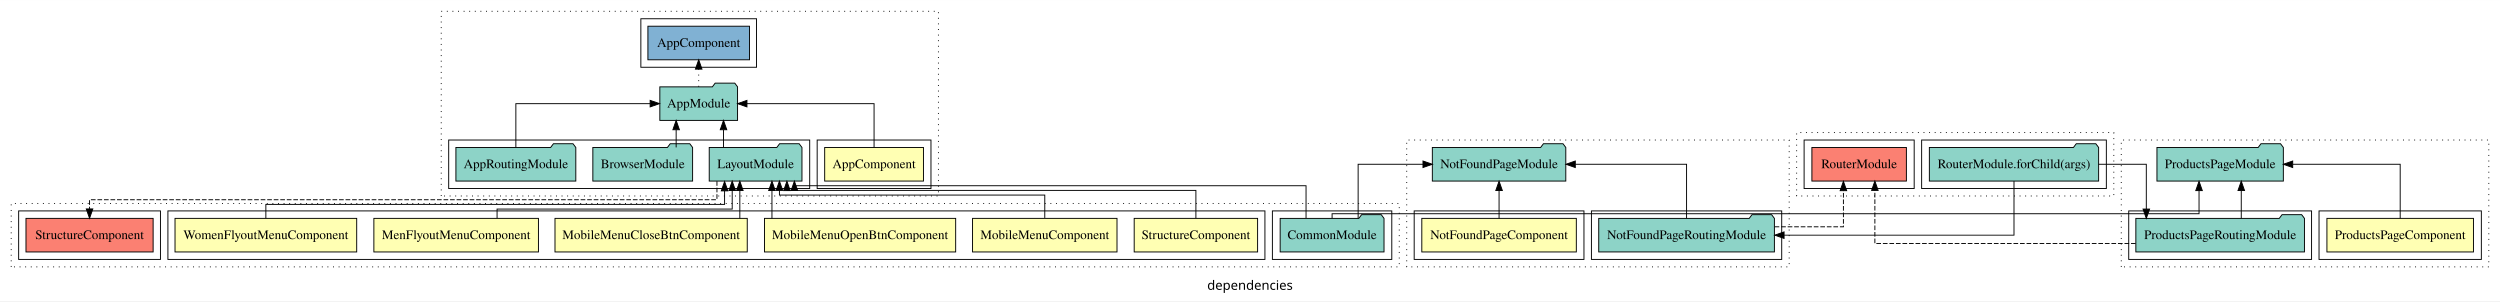
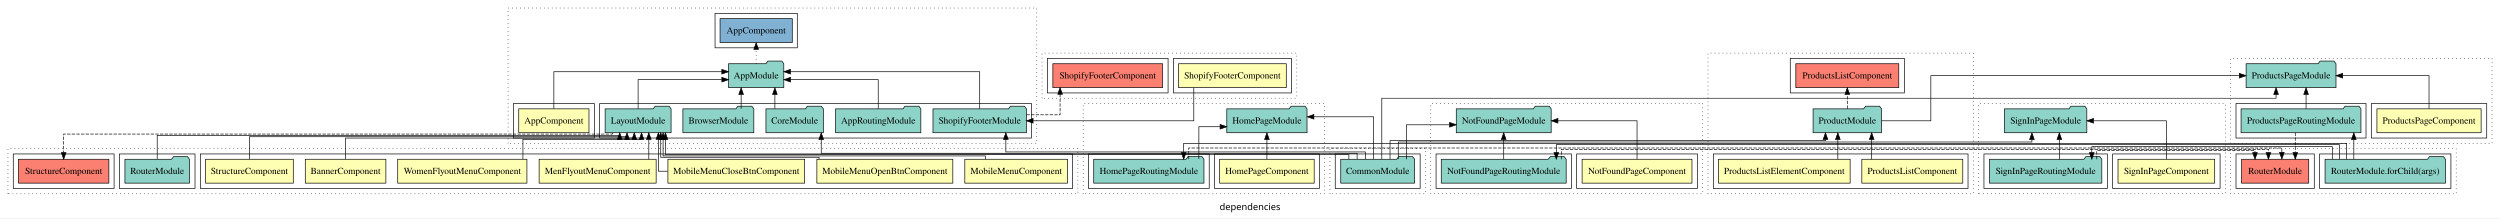
- <svg xmlns="http://www.w3.org/2000/svg" width="2680pt" height="323pt" viewBox="0.00 0.00 2680.00 322.80">
-   <g id="graph0" class="graph" transform="scale(1 1) rotate(0) translate(4 318.8)">
-     <polygon fill="white" stroke="transparent" points="-4,4 -4,-318.8 2676,-318.8 2676,4 -4,4" />
-     <text text-anchor="middle" x="1336" y="-8.2" font-family="sans-serif" font-size="14.00">dependencies</text>
+ <svg xmlns="http://www.w3.org/2000/svg" width="3769pt" height="329pt" viewBox="0.00 0.00 3769.00 328.80">
+   <g id="graph0" class="graph" transform="scale(1 1) rotate(0) translate(4 324.8)">
+     <polygon fill="white" stroke="transparent" points="-4,4 -4,-324.8 3765,-324.8 3765,4 -4,4" />
+     <text text-anchor="middle" x="1880.5" y="-8.2" font-family="sans-serif" font-size="14.00">dependencies</text>
    <g id="clust1" class="cluster">
-       <polygon fill="none" stroke="black" stroke-dasharray="1,5" points="469,-108.8 469,-306.8 1002,-306.8 1002,-108.8 469,-108.8" />
+       <polygon fill="none" stroke="black" stroke-dasharray="1,5" points="762,-108.8 762,-312.8 1559,-312.8 1559,-108.8 762,-108.8" />
    </g>
    <g id="clust2" class="cluster">
-       <polygon fill="none" stroke="black" points="872,-116.8 872,-168.8 994,-168.8 994,-116.8 872,-116.8" />
+       <polygon fill="none" stroke="black" points="770,-116.8 770,-168.8 892,-168.8 892,-116.8 770,-116.8" />
    </g>
    <g id="clust4" class="cluster">
-       <polygon fill="none" stroke="black" points="477,-116.8 477,-168.8 864,-168.8 864,-116.8 477,-116.8" />
+       <polygon fill="none" stroke="black" points="900,-116.8 900,-168.8 1551,-168.8 1551,-116.8 900,-116.8" />
    </g>
    <g id="clust6" class="cluster">
-       <polygon fill="none" stroke="black" points="683,-246.8 683,-298.8 807,-298.8 807,-246.8 683,-246.8" />
+       <polygon fill="none" stroke="black" points="1074,-252.8 1074,-304.8 1198,-304.8 1198,-252.8 1074,-252.8" />
    </g>
    <g id="clust8" class="cluster">
-       <polygon fill="none" stroke="black" stroke-dasharray="1,5" points="8,-32.8 8,-100.8 1496,-100.8 1496,-32.8 8,-32.8" />
-     </g>
-     <g id="clust9" class="cluster">
-       <polygon fill="none" stroke="black" points="176,-40.8 176,-92.8 1352,-92.8 1352,-40.8 176,-40.8" />
-     </g>
-     <g id="clust16" class="cluster">
-       <polygon fill="none" stroke="black" points="1360,-40.8 1360,-92.8 1488,-92.8 1488,-40.8 1360,-40.8" />
+       <polygon fill="none" stroke="black" stroke-dasharray="1,5" points="2001,-32.8 2001,-100.8 2145,-100.8 2145,-32.8 2001,-32.8" />
+     </g>
+     <g id="clust10" class="cluster">
+       <polygon fill="none" stroke="black" points="2009,-40.8 2009,-92.8 2137,-92.8 2137,-40.8 2009,-40.8" />
+     </g>
+     <g id="clust14" class="cluster">
+       <polygon fill="none" stroke="black" stroke-dasharray="1,5" points="1629,-32.8 1629,-168.8 1993,-168.8 1993,-32.8 1629,-32.8" />
+     </g>
+     <g id="clust15" class="cluster">
+       <polygon fill="none" stroke="black" points="1827,-40.8 1827,-92.8 1985,-92.8 1985,-40.8 1827,-40.8" />
    </g>
    <g id="clust17" class="cluster">
+       <polygon fill="none" stroke="black" points="1637,-40.8 1637,-92.8 1819,-92.8 1819,-40.8 1637,-40.8" />
+     </g>
+     <g id="clust21" class="cluster">
+       <polygon fill="none" stroke="black" stroke-dasharray="1,5" points="3359,-32.8 3359,-100.8 3699,-100.8 3699,-32.8 3359,-32.8" />
+     </g>
+     <g id="clust23" class="cluster">
+       <polygon fill="none" stroke="black" points="3493,-40.8 3493,-92.8 3691,-92.8 3691,-40.8 3493,-40.8" />
+     </g>
+     <g id="clust24" class="cluster">
+       <polygon fill="none" stroke="black" points="3367,-40.8 3367,-92.8 3485,-92.8 3485,-40.8 3367,-40.8" />
+     </g>
+     <g id="clust27" class="cluster">
+       <polygon fill="none" stroke="black" stroke-dasharray="1,5" points="8,-32.8 8,-100.8 1621,-100.8 1621,-32.8 8,-32.8" />
+     </g>
+     <g id="clust28" class="cluster">
+       <polygon fill="none" stroke="black" points="298,-40.8 298,-92.8 1613,-92.8 1613,-40.8 298,-40.8" />
+     </g>
+     <g id="clust36" class="cluster">
+       <polygon fill="none" stroke="black" points="176,-40.8 176,-92.8 290,-92.8 290,-40.8 176,-40.8" />
+     </g>
+     <g id="clust37" class="cluster">
      <polygon fill="none" stroke="black" points="16,-40.8 16,-92.8 168,-92.8 168,-40.8 16,-40.8" />
    </g>
-     <g id="clust20" class="cluster">
-       <polygon fill="none" stroke="black" stroke-dasharray="1,5" points="1504,-32.8 1504,-168.8 1914,-168.8 1914,-32.8 1504,-32.8" />
-     </g>
-     <g id="clust21" class="cluster">
-       <polygon fill="none" stroke="black" points="1512,-40.8 1512,-92.8 1694,-92.8 1694,-40.8 1512,-40.8" />
-     </g>
-     <g id="clust23" class="cluster">
-       <polygon fill="none" stroke="black" points="1702,-40.8 1702,-92.8 1906,-92.8 1906,-40.8 1702,-40.8" />
-     </g>
-     <g id="clust27" class="cluster">
-       <polygon fill="none" stroke="black" stroke-dasharray="1,5" points="1922,-108.8 1922,-176.8 2262,-176.8 2262,-108.8 1922,-108.8" />
-     </g>
-     <g id="clust29" class="cluster">
-       <polygon fill="none" stroke="black" points="2056,-116.8 2056,-168.8 2254,-168.8 2254,-116.8 2056,-116.8" />
-     </g>
-     <g id="clust30" class="cluster">
-       <polygon fill="none" stroke="black" points="1930,-116.8 1930,-168.8 2048,-168.8 2048,-116.8 1930,-116.8" />
-     </g>
-     <g id="clust33" class="cluster">
-       <polygon fill="none" stroke="black" stroke-dasharray="1,5" points="2270,-32.8 2270,-168.8 2664,-168.8 2664,-32.8 2270,-32.8" />
-     </g>
-     <g id="clust34" class="cluster">
-       <polygon fill="none" stroke="black" points="2482,-40.8 2482,-92.8 2656,-92.8 2656,-40.8 2482,-40.8" />
-     </g>
-     <g id="clust36" class="cluster">
-       <polygon fill="none" stroke="black" points="2278,-40.8 2278,-92.8 2474,-92.8 2474,-40.8 2278,-40.8" />
+     <g id="clust40" class="cluster">
+       <polygon fill="none" stroke="black" stroke-dasharray="1,5" points="2153,-32.8 2153,-168.8 2563,-168.8 2563,-32.8 2153,-32.8" />
+     </g>
+     <g id="clust41" class="cluster">
+       <polygon fill="none" stroke="black" points="2373,-40.8 2373,-92.8 2555,-92.8 2555,-40.8 2373,-40.8" />
+     </g>
+     <g id="clust43" class="cluster">
+       <polygon fill="none" stroke="black" points="2161,-40.8 2161,-92.8 2365,-92.8 2365,-40.8 2161,-40.8" />
+     </g>
+     <g id="clust53" class="cluster">
+       <polygon fill="none" stroke="black" stroke-dasharray="1,5" points="2571,-32.8 2571,-244.8 2971,-244.8 2971,-32.8 2571,-32.8" />
+     </g>
+     <g id="clust54" class="cluster">
+       <polygon fill="none" stroke="black" points="2579,-40.8 2579,-92.8 2963,-92.8 2963,-40.8 2579,-40.8" />
+     </g>
+     <g id="clust58" class="cluster">
+       <polygon fill="none" stroke="black" points="2695,-184.8 2695,-236.8 2867,-236.8 2867,-184.8 2695,-184.8" />
+     </g>
+     <g id="clust61" class="cluster">
+       <polygon fill="none" stroke="black" stroke-dasharray="1,5" points="3359,-108.8 3359,-236.8 3753,-236.8 3753,-108.8 3359,-108.8" />
+     </g>
+     <g id="clust62" class="cluster">
+       <polygon fill="none" stroke="black" points="3571,-116.8 3571,-168.8 3745,-168.8 3745,-116.8 3571,-116.8" />
+     </g>
+     <g id="clust64" class="cluster">
+       <polygon fill="none" stroke="black" points="3367,-116.8 3367,-168.8 3563,-168.8 3563,-116.8 3367,-116.8" />
+     </g>
+     <g id="clust74" class="cluster">
+       <polygon fill="none" stroke="black" stroke-dasharray="1,5" points="1567,-176.8 1567,-244.8 1951,-244.8 1951,-176.8 1567,-176.8" />
+     </g>
+     <g id="clust75" class="cluster">
+       <polygon fill="none" stroke="black" points="1765,-184.8 1765,-236.8 1943,-236.8 1943,-184.8 1765,-184.8" />
+     </g>
+     <g id="clust78" class="cluster">
+       <polygon fill="none" stroke="black" points="1575,-184.8 1575,-236.8 1757,-236.8 1757,-184.8 1575,-184.8" />
+     </g>
+     <g id="clust81" class="cluster">
+       <polygon fill="none" stroke="black" stroke-dasharray="1,5" points="2979,-32.8 2979,-168.8 3351,-168.8 3351,-32.8 2979,-32.8" />
+     </g>
+     <g id="clust82" class="cluster">
+       <polygon fill="none" stroke="black" points="3181,-40.8 3181,-92.8 3343,-92.8 3343,-40.8 3181,-40.8" />
+     </g>
+     <g id="clust84" class="cluster">
+       <polygon fill="none" stroke="black" points="2987,-40.8 2987,-92.8 3173,-92.8 3173,-40.8 2987,-40.8" />
    </g>
    <g id="node1" class="node">
-       <polygon fill="#ffffb3" stroke="black" points="985.94,-160.8 880.06,-160.8 880.06,-124.8 985.94,-124.8 985.94,-160.8" />
-       <text text-anchor="middle" x="933" y="-138.6" font-family="Times,serif" font-size="14.00">AppComponent</text>
+       <polygon fill="#ffffb3" stroke="black" points="883.94,-160.8 778.06,-160.8 778.06,-124.8 883.94,-124.8 883.94,-160.8" />
+       <text text-anchor="middle" x="831" y="-138.6" font-family="Times,serif" font-size="14.00">AppComponent</text>
    </g>
    <g id="node2" class="node">
-       <polygon fill="#8dd3c7" stroke="black" points="786.66,-225.8 783.66,-229.8 762.66,-229.8 759.66,-225.8 703.34,-225.8 703.34,-189.8 786.66,-189.8 786.66,-225.8" />
-       <text text-anchor="middle" x="745" y="-203.6" font-family="Times,serif" font-size="14.00">AppModule</text>
+       <polygon fill="#8dd3c7" stroke="black" points="1177.66,-228.8 1174.66,-232.8 1153.66,-232.8 1150.66,-228.8 1094.34,-228.8 1094.34,-192.8 1177.66,-192.8 1177.66,-228.8" />
+       <text text-anchor="middle" x="1136" y="-206.6" font-family="Times,serif" font-size="14.00">AppModule</text>
    </g>
    <g id="edge1" class="edge">
-       <path fill="none" stroke="black" d="M933,-160.91C933,-180.14 933,-207.8 933,-207.8 933,-207.8 796.72,-207.8 796.72,-207.8" />
-       <polygon fill="black" stroke="black" points="796.72,-204.3 786.72,-207.8 796.72,-211.3 796.72,-204.3" />
+       <path fill="none" stroke="black" d="M831,-161.09C831,-183.01 831,-216.8 831,-216.8 831,-216.8 1084.23,-216.8 1084.23,-216.8" />
+       <polygon fill="black" stroke="black" points="1084.23,-220.3 1094.23,-216.8 1084.23,-213.3 1084.23,-220.3" />
+     </g>
+     <g id="node8" class="node">
+       <polygon fill="#80b1d3" stroke="black" points="1190.44,-296.8 1081.56,-296.8 1081.56,-260.8 1190.44,-260.8 1190.44,-296.8" />
+       <text text-anchor="middle" x="1136" y="-274.6" font-family="Times,serif" font-size="14.00">AppComponent </text>
+     </g>
+     <g id="edge7" class="edge">
+       <path fill="none" stroke="black" stroke-dasharray="1,5" d="M1136,-229.02C1136,-229.02 1136,-250.53 1136,-250.53" />
+       <polygon fill="black" stroke="black" points="1132.5,-250.53 1136,-260.53 1139.5,-250.53 1132.5,-250.53" />
+     </g>
+     <g id="node3" class="node">
+       <polygon fill="#8dd3c7" stroke="black" points="1132.47,-160.8 1129.47,-164.8 1108.47,-164.8 1105.47,-160.8 1025.53,-160.8 1025.53,-124.8 1132.47,-124.8 1132.47,-160.8" />
+       <text text-anchor="middle" x="1079" y="-138.6" font-family="Times,serif" font-size="14.00">BrowserModule</text>
+     </g>
+     <g id="edge2" class="edge">
+       <path fill="none" stroke="black" d="M1113.33,-161.02C1113.33,-161.02 1113.33,-182.53 1113.33,-182.53" />
+       <polygon fill="black" stroke="black" points="1109.83,-182.53 1113.33,-192.53 1116.83,-182.53 1109.83,-182.53" />
+     </g>
+     <g id="node4" class="node">
+       <polygon fill="#8dd3c7" stroke="black" points="1237.26,-160.8 1234.26,-164.8 1213.26,-164.8 1210.26,-160.8 1150.74,-160.8 1150.74,-124.8 1237.26,-124.8 1237.26,-160.8" />
+       <text text-anchor="middle" x="1194" y="-138.6" font-family="Times,serif" font-size="14.00">CoreModule</text>
+     </g>
+     <g id="edge3" class="edge">
+       <path fill="none" stroke="black" d="M1164.22,-161.02C1164.22,-161.02 1164.22,-182.53 1164.22,-182.53" />
+       <polygon fill="black" stroke="black" points="1160.72,-182.53 1164.22,-192.53 1167.72,-182.53 1160.72,-182.53" />
+     </g>
+     <g id="node5" class="node">
+       <polygon fill="#8dd3c7" stroke="black" points="1384.27,-160.8 1381.27,-164.8 1360.27,-164.8 1357.27,-160.8 1255.73,-160.8 1255.73,-124.8 1384.27,-124.8 1384.27,-160.8" />
+       <text text-anchor="middle" x="1320" y="-138.6" font-family="Times,serif" font-size="14.00">AppRoutingModule</text>
+     </g>
+     <g id="edge4" class="edge">
+       <path fill="none" stroke="black" d="M1320,-161.07C1320,-179.36 1320,-204.8 1320,-204.8 1320,-204.8 1187.75,-204.8 1187.75,-204.8" />
+       <polygon fill="black" stroke="black" points="1187.75,-201.3 1177.75,-204.8 1187.75,-208.3 1187.75,-201.3" />
    </g>
    <g id="node6" class="node">
-       <polygon fill="#80b1d3" stroke="black" points="799.44,-290.8 690.56,-290.8 690.56,-254.8 799.44,-254.8 799.44,-290.8" />
-       <text text-anchor="middle" x="745" y="-268.6" font-family="Times,serif" font-size="14.00">AppComponent </text>
+       <polygon fill="#8dd3c7" stroke="black" points="1007.71,-160.8 1004.71,-164.8 983.71,-164.8 980.71,-160.8 908.29,-160.8 908.29,-124.8 1007.71,-124.8 1007.71,-160.8" />
+       <text text-anchor="middle" x="958" y="-138.6" font-family="Times,serif" font-size="14.00">LayoutModule</text>
    </g>
    <g id="edge5" class="edge">
-       <path fill="none" stroke="black" stroke-dasharray="1,5" d="M745,-225.91C745,-225.91 745,-244.79 745,-244.79" />
-       <polygon fill="black" stroke="black" points="741.5,-244.79 745,-254.79 748.5,-244.79 741.5,-244.79" />
-     </g>
-     <g id="node3" class="node">
-       <polygon fill="#8dd3c7" stroke="black" points="738.47,-160.8 735.47,-164.8 714.47,-164.8 711.47,-160.8 631.53,-160.8 631.53,-124.8 738.47,-124.8 738.47,-160.8" />
-       <text text-anchor="middle" x="685" y="-138.6" font-family="Times,serif" font-size="14.00">BrowserModule</text>
-     </g>
-     <g id="edge2" class="edge">
-       <path fill="none" stroke="black" d="M720.83,-160.91C720.83,-160.91 720.83,-179.79 720.83,-179.79" />
-       <polygon fill="black" stroke="black" points="717.33,-179.79 720.83,-189.79 724.33,-179.79 717.33,-179.79" />
-     </g>
-     <g id="node4" class="node">
-       <polygon fill="#8dd3c7" stroke="black" points="613.27,-160.8 610.27,-164.8 589.27,-164.8 586.27,-160.8 484.73,-160.8 484.73,-124.8 613.27,-124.8 613.27,-160.8" />
-       <text text-anchor="middle" x="549" y="-138.6" font-family="Times,serif" font-size="14.00">AppRoutingModule</text>
-     </g>
-     <g id="edge3" class="edge">
-       <path fill="none" stroke="black" d="M549,-160.91C549,-180.14 549,-207.8 549,-207.8 549,-207.8 692.95,-207.8 692.95,-207.8" />
-       <polygon fill="black" stroke="black" points="692.95,-211.3 702.95,-207.8 692.95,-204.3 692.95,-211.3" />
-     </g>
-     <g id="node5" class="node">
-       <polygon fill="#8dd3c7" stroke="black" points="855.71,-160.8 852.71,-164.8 831.71,-164.8 828.71,-160.8 756.29,-160.8 756.29,-124.8 855.71,-124.8 855.71,-160.8" />
-       <text text-anchor="middle" x="806" y="-138.6" font-family="Times,serif" font-size="14.00">LayoutModule</text>
-     </g>
-     <g id="edge4" class="edge">
-       <path fill="none" stroke="black" d="M771.61,-160.91C771.61,-160.91 771.61,-179.79 771.61,-179.79" />
-       <polygon fill="black" stroke="black" points="768.11,-179.79 771.61,-189.79 775.11,-179.79 768.11,-179.79" />
-     </g>
-     <g id="node14" class="node">
+       <path fill="none" stroke="black" d="M958,-161.07C958,-179.36 958,-204.8 958,-204.8 958,-204.8 1084.27,-204.8 1084.27,-204.8" />
+       <polygon fill="black" stroke="black" points="1084.27,-208.3 1094.27,-204.8 1084.27,-201.3 1084.27,-208.3" />
+     </g>
+     <g id="node23" class="node">
      <polygon fill="#fb8072" stroke="black" points="160.15,-84.8 23.85,-84.8 23.85,-48.8 160.15,-48.8 160.15,-84.8" />
      <text text-anchor="middle" x="92" y="-62.6" font-family="Times,serif" font-size="14.00">StructureComponent </text>
    </g>
+     <g id="edge23" class="edge">
+       <path fill="none" stroke="black" stroke-dasharray="5,2" d="M919.35,-124.65C919.35,-123.5 919.35,-122.8 919.35,-122.8 919.35,-122.8 92,-122.8 92,-122.8 92,-122.8 92,-94.83 92,-94.83" />
+       <polygon fill="black" stroke="black" points="95.5,-94.83 92,-84.83 88.5,-94.83 95.5,-94.83" />
+     </g>
+     <g id="node7" class="node">
+       <polygon fill="#8dd3c7" stroke="black" points="1543.43,-160.8 1540.43,-164.8 1519.43,-164.8 1516.43,-160.8 1402.57,-160.8 1402.57,-124.8 1543.43,-124.8 1543.43,-160.8" />
+       <text text-anchor="middle" x="1473" y="-138.6" font-family="Times,serif" font-size="14.00">ShopifyFooterModule</text>
+     </g>
+     <g id="edge6" class="edge">
+       <path fill="none" stroke="black" d="M1473,-161.09C1473,-183.01 1473,-216.8 1473,-216.8 1473,-216.8 1187.66,-216.8 1187.66,-216.8" />
+       <polygon fill="black" stroke="black" points="1187.66,-213.3 1177.66,-216.8 1187.66,-220.3 1187.66,-213.3" />
+     </g>
+     <g id="node35" class="node">
+       <polygon fill="#fb8072" stroke="black" points="1748.71,-228.8 1583.29,-228.8 1583.29,-192.8 1748.71,-192.8 1748.71,-228.8" />
+       <text text-anchor="middle" x="1666" y="-206.6" font-family="Times,serif" font-size="14.00">ShopifyFooterComponent </text>
+     </g>
+     <g id="edge41" class="edge">
+       <path fill="none" stroke="black" stroke-dasharray="5,2" d="M1543.49,-151.8C1570.15,-151.8 1594.18,-151.8 1594.18,-151.8 1594.18,-151.8 1594.18,-182.78 1594.18,-182.78" />
+       <polygon fill="black" stroke="black" points="1590.68,-182.78 1594.18,-192.78 1597.68,-182.78 1590.68,-182.78" />
+     </g>
+     <g id="node9" class="node">
+       <polygon fill="#8dd3c7" stroke="black" points="2128.67,-84.8 2125.67,-88.8 2104.67,-88.8 2101.67,-84.8 2017.33,-84.8 2017.33,-48.8 2128.67,-48.8 2128.67,-84.8" />
+       <text text-anchor="middle" x="2073" y="-62.6" font-family="Times,serif" font-size="14.00">CommonModule</text>
+     </g>
+     <g id="edge8" class="edge">
+       <path fill="none" stroke="black" d="M2041.98,-84.96C2041.98,-89.84 2041.98,-93.8 2041.98,-93.8 2041.98,-93.8 1234.09,-93.8 1234.09,-93.8 1234.09,-93.8 1234.09,-114.55 1234.09,-114.55" />
+       <polygon fill="black" stroke="black" points="1230.59,-114.55 1234.09,-124.55 1237.59,-114.55 1230.59,-114.55" />
+     </g>
+     <g id="edge21" class="edge">
+       <path fill="none" stroke="black" d="M2029.57,-84.97C2029.57,-88.85 2029.57,-91.8 2029.57,-91.8 2029.57,-91.8 999.2,-91.8 999.2,-91.8 999.2,-91.8 999.2,-114.68 999.2,-114.68" />
+       <polygon fill="black" stroke="black" points="995.7,-114.68 999.2,-124.68 1002.7,-114.68 995.7,-114.68" />
+     </g>
+     <g id="edge40" class="edge">
+       <path fill="none" stroke="black" d="M2054.39,-85C2054.39,-90.83 2054.39,-95.8 2054.39,-95.8 2054.39,-95.8 1512.41,-95.8 1512.41,-95.8 1512.41,-95.8 1512.41,-114.76 1512.41,-114.76" />
+       <polygon fill="black" stroke="black" points="1508.91,-114.76 1512.41,-124.76 1515.91,-114.76 1508.91,-114.76" />
+     </g>
+     <g id="node11" class="node">
+       <polygon fill="#8dd3c7" stroke="black" points="1966.47,-160.8 1963.47,-164.8 1942.47,-164.8 1939.47,-160.8 1845.53,-160.8 1845.53,-124.8 1966.47,-124.8 1966.47,-160.8" />
+       <text text-anchor="middle" x="1906" y="-138.6" font-family="Times,serif" font-size="14.00">HomePageModule</text>
+     </g>
+     <g id="edge10" class="edge">
+       <path fill="none" stroke="black" d="M2066.8,-85C2066.8,-109.16 2066.8,-148.8 2066.8,-148.8 2066.8,-148.8 1976.79,-148.8 1976.79,-148.8" />
+       <polygon fill="black" stroke="black" points="1976.79,-145.3 1966.79,-148.8 1976.79,-152.3 1976.79,-145.3" />
+     </g>
+     <g id="node25" class="node">
+       <polygon fill="#8dd3c7" stroke="black" points="2334.54,-160.8 2331.54,-164.8 2310.54,-164.8 2307.54,-160.8 2191.46,-160.8 2191.46,-124.8 2334.54,-124.8 2334.54,-160.8" />
+       <text text-anchor="middle" x="2263" y="-138.6" font-family="Times,serif" font-size="14.00">NotFoundPageModule</text>
+     </g>
+     <g id="edge25" class="edge">
+       <path fill="none" stroke="black" d="M2116.43,-84.83C2116.43,-105.57 2116.43,-136.8 2116.43,-136.8 2116.43,-136.8 2181.43,-136.8 2181.43,-136.8" />
+       <polygon fill="black" stroke="black" points="2181.43,-140.3 2191.43,-136.8 2181.43,-133.3 2181.43,-140.3" />
+     </g>
+     <g id="node29" class="node">
+       <polygon fill="#8dd3c7" stroke="black" points="2832.6,-160.8 2829.6,-164.8 2808.6,-164.8 2805.6,-160.8 2729.4,-160.8 2729.4,-124.8 2832.6,-124.8 2832.6,-160.8" />
+       <text text-anchor="middle" x="2781" y="-138.6" font-family="Times,serif" font-size="14.00">ProductModule</text>
+     </g>
+     <g id="edge31" class="edge">
+       <path fill="none" stroke="black" d="M2091.61,-84.98C2091.61,-97.84 2091.61,-112.8 2091.61,-112.8 2091.61,-112.8 2748.09,-112.8 2748.09,-112.8 2748.09,-112.8 2748.09,-114.66 2748.09,-114.66" />
+       <polygon fill="black" stroke="black" points="2744.59,-114.66 2748.09,-124.66 2751.59,-114.66 2744.59,-114.66" />
+     </g>
+     <g id="node32" class="node">
+       <polygon fill="#8dd3c7" stroke="black" points="3517.75,-228.8 3514.75,-232.8 3493.75,-232.8 3490.75,-228.8 3382.25,-228.8 3382.25,-192.8 3517.75,-192.8 3517.75,-228.8" />
+       <text text-anchor="middle" x="3450" y="-206.6" font-family="Times,serif" font-size="14.00">ProductsPageModule</text>
+     </g>
+     <g id="edge34" class="edge">
+       <path fill="none" stroke="black" d="M2079.2,-84.96C2079.2,-116.21 2079.2,-176.8 2079.2,-176.8 2079.2,-176.8 3427.37,-176.8 3427.37,-176.8 3427.37,-176.8 3427.37,-182.61 3427.37,-182.61" />
+       <polygon fill="black" stroke="black" points="3423.87,-182.61 3427.37,-192.61 3430.87,-182.61 3423.87,-182.61" />
+     </g>
+     <g id="node37" class="node">
+       <polygon fill="#8dd3c7" stroke="black" points="3142.1,-160.8 3139.1,-164.8 3118.1,-164.8 3115.1,-160.8 3017.9,-160.8 3017.9,-124.8 3142.1,-124.8 3142.1,-160.8" />
+       <text text-anchor="middle" x="3080" y="-138.6" font-family="Times,serif" font-size="14.00">SignInPageModule</text>
+     </g>
+     <g id="edge43" class="edge">
+       <path fill="none" stroke="black" d="M2104.02,-84.95C2104.02,-97.07 2104.02,-110.8 2104.02,-110.8 2104.02,-110.8 3059.32,-110.8 3059.32,-110.8 3059.32,-110.8 3059.32,-114.56 3059.32,-114.56" />
+       <polygon fill="black" stroke="black" points="3055.82,-114.56 3059.32,-124.56 3062.82,-114.56 3055.82,-114.56" />
+     </g>
+     <g id="node10" class="node">
+       <polygon fill="#ffffb3" stroke="black" points="1977.26,-84.8 1834.74,-84.8 1834.74,-48.8 1977.26,-48.8 1977.26,-84.8" />
+       <text text-anchor="middle" x="1906" y="-62.6" font-family="Times,serif" font-size="14.00">HomePageComponent</text>
+     </g>
+     <g id="edge9" class="edge">
+       <path fill="none" stroke="black" d="M1906,-84.81C1906,-84.81 1906,-114.65 1906,-114.65" />
+       <polygon fill="black" stroke="black" points="1902.5,-114.65 1906,-124.65 1909.5,-114.65 1902.5,-114.65" />
+     </g>
+     <g id="node12" class="node">
+       <polygon fill="#8dd3c7" stroke="black" points="1811.09,-84.8 1808.09,-88.8 1787.09,-88.8 1784.09,-84.8 1644.91,-84.8 1644.91,-48.8 1811.09,-48.8 1811.09,-84.8" />
+       <text text-anchor="middle" x="1728" y="-62.6" font-family="Times,serif" font-size="14.00">HomePageRoutingModule</text>
+     </g>
+     <g id="edge11" class="edge">
+       <path fill="none" stroke="black" d="M1803.42,-85.11C1803.42,-104.95 1803.42,-133.8 1803.42,-133.8 1803.42,-133.8 1835.44,-133.8 1835.44,-133.8" />
+       <polygon fill="black" stroke="black" points="1835.44,-137.3 1845.44,-133.8 1835.44,-130.3 1835.44,-137.3" />
+     </g>
+     <g id="node14" class="node">
+       <polygon fill="#fb8072" stroke="black" points="3476.65,-84.8 3375.35,-84.8 3375.35,-48.8 3476.65,-48.8 3476.65,-84.8" />
+       <text text-anchor="middle" x="3426" y="-62.6" font-family="Times,serif" font-size="14.00">RouterModule </text>
+     </g>
    <g id="edge13" class="edge">
-       <path fill="none" stroke="black" stroke-dasharray="5,2" d="M764.57,-124.69C764.57,-114.9 764.57,-104.8 764.57,-104.8 764.57,-104.8 92,-104.8 92,-104.8 92,-104.8 92,-94.91 92,-94.91" />
-       <polygon fill="black" stroke="black" points="95.5,-94.91 92,-84.91 88.5,-94.91 95.5,-94.91" />
-     </g>
-     <g id="node7" class="node">
-       <polygon fill="#ffffb3" stroke="black" points="1344.15,-84.8 1211.85,-84.8 1211.85,-48.8 1344.15,-48.8 1344.15,-84.8" />
-       <text text-anchor="middle" x="1278" y="-62.6" font-family="Times,serif" font-size="14.00">StructureComponent</text>
-     </g>
-     <g id="edge6" class="edge">
-       <path fill="none" stroke="black" d="M1278,-84.95C1278,-98.54 1278,-114.8 1278,-114.8 1278,-114.8 839.57,-114.8 839.57,-114.8 839.57,-114.8 839.57,-115.78 839.57,-115.78" />
-       <polygon fill="black" stroke="black" points="836.07,-114.59 839.57,-124.59 843.07,-114.59 836.07,-114.59" />
-     </g>
-     <g id="node8" class="node">
-       <polygon fill="#ffffb3" stroke="black" points="1193.43,-84.8 1038.57,-84.8 1038.57,-48.8 1193.43,-48.8 1193.43,-84.8" />
-       <text text-anchor="middle" x="1116" y="-62.6" font-family="Times,serif" font-size="14.00">MobileMenuComponent</text>
-     </g>
-     <g id="edge7" class="edge">
-       <path fill="none" stroke="black" d="M1116,-85.29C1116,-96.94 1116,-109.8 1116,-109.8 1116,-109.8 831.55,-109.8 831.55,-109.8 831.55,-109.8 831.55,-114.76 831.55,-114.76" />
-       <polygon fill="black" stroke="black" points="828.05,-114.76 831.55,-124.76 835.05,-114.76 828.05,-114.76" />
-     </g>
-     <g id="node9" class="node">
-       <polygon fill="#ffffb3" stroke="black" points="1020.48,-84.8 815.52,-84.8 815.52,-48.8 1020.48,-48.8 1020.48,-84.8" />
-       <text text-anchor="middle" x="918" y="-62.6" font-family="Times,serif" font-size="14.00">MobileMenuOpenBtnComponent</text>
-     </g>
-     <g id="edge8" class="edge">
-       <path fill="none" stroke="black" d="M823.53,-84.81C823.53,-84.81 823.53,-114.65 823.53,-114.65" />
-       <polygon fill="black" stroke="black" points="820.03,-114.65 823.53,-124.65 827.03,-114.65 820.03,-114.65" />
-     </g>
-     <g id="node10" class="node">
-       <polygon fill="#ffffb3" stroke="black" points="797.05,-84.8 590.95,-84.8 590.95,-48.8 797.05,-48.8 797.05,-84.8" />
-       <text text-anchor="middle" x="694" y="-62.6" font-family="Times,serif" font-size="14.00">MobileMenuCloseBtnComponent</text>
-     </g>
-     <g id="edge9" class="edge">
-       <path fill="none" stroke="black" d="M789.1,-84.81C789.1,-84.81 789.1,-114.65 789.1,-114.65" />
-       <polygon fill="black" stroke="black" points="785.6,-114.65 789.1,-124.65 792.6,-114.65 785.6,-114.65" />
-     </g>
-     <g id="node11" class="node">
-       <polygon fill="#ffffb3" stroke="black" points="573.21,-84.8 396.79,-84.8 396.79,-48.8 573.21,-48.8 573.21,-84.8" />
-       <text text-anchor="middle" x="485" y="-62.6" font-family="Times,serif" font-size="14.00">MenFlyoutMenuComponent</text>
-     </g>
-     <g id="edge10" class="edge">
-       <path fill="none" stroke="black" d="M528.86,-85.01C528.86,-90.35 528.86,-94.8 528.86,-94.8 528.86,-94.8 780.92,-94.8 780.92,-94.8 780.92,-94.8 780.92,-114.65 780.92,-114.65" />
-       <polygon fill="black" stroke="black" points="777.42,-114.65 780.92,-124.65 784.42,-114.65 777.42,-114.65" />
-     </g>
-     <g id="node12" class="node">
-       <polygon fill="#ffffb3" stroke="black" points="378.38,-84.8 183.62,-84.8 183.62,-48.8 378.38,-48.8 378.38,-84.8" />
-       <text text-anchor="middle" x="281" y="-62.6" font-family="Times,serif" font-size="14.00">WomenFlyoutMenuComponent</text>
-     </g>
-     <g id="edge11" class="edge">
-       <path fill="none" stroke="black" d="M281,-84.84C281,-92.55 281,-99.8 281,-99.8 281,-99.8 772.75,-99.8 772.75,-99.8 772.75,-99.8 772.75,-114.31 772.75,-114.31" />
-       <polygon fill="black" stroke="black" points="769.25,-114.31 772.75,-124.31 776.25,-114.31 769.25,-114.31" />
+       <path fill="none" stroke="black" stroke-dasharray="5,2" d="M1788.15,-85.12C1788.15,-93.59 1788.15,-101.8 1788.15,-101.8 1788.15,-101.8 3436.12,-101.8 3436.12,-101.8 3436.12,-101.8 3436.12,-95.12 3436.12,-95.12" />
+       <polygon fill="black" stroke="black" points="3439.62,-95.12 3436.12,-85.12 3432.62,-95.12 3439.62,-95.12" />
    </g>
    <g id="node13" class="node">
-       <polygon fill="#8dd3c7" stroke="black" points="1479.67,-84.8 1476.67,-88.8 1455.67,-88.8 1452.67,-84.8 1368.33,-84.8 1368.33,-48.8 1479.67,-48.8 1479.67,-84.8" />
-       <text text-anchor="middle" x="1424" y="-62.6" font-family="Times,serif" font-size="14.00">CommonModule</text>
+       <polygon fill="#8dd3c7" stroke="black" points="3682.73,-84.8 3679.73,-88.8 3658.73,-88.8 3655.73,-84.8 3501.27,-84.8 3501.27,-48.8 3682.73,-48.8 3682.73,-84.8" />
+       <text text-anchor="middle" x="3592" y="-62.6" font-family="Times,serif" font-size="14.00">RouterModule.forChild(args)</text>
    </g>
    <g id="edge12" class="edge">
-       <path fill="none" stroke="black" d="M1396.08,-85.04C1396.08,-100.37 1396.08,-119.8 1396.08,-119.8 1396.08,-119.8 847.59,-119.8 847.59,-119.8 847.59,-119.8 847.59,-120.29 847.59,-120.29" />
-       <polygon fill="black" stroke="black" points="844.09,-114.68 847.59,-124.68 851.09,-114.68 844.09,-114.68" />
+       <path fill="none" stroke="black" d="M3533.82,-84.86C3533.82,-96.24 3533.82,-108.8 3533.82,-108.8 3533.82,-108.8 1780.52,-108.8 1780.52,-108.8 1780.52,-108.8 1780.52,-94.86 1780.52,-94.86" />
+       <polygon fill="black" stroke="black" points="1784.02,-94.86 1780.52,-84.86 1777.02,-94.86 1784.02,-94.86" />
+     </g>
+     <g id="node26" class="node">
+       <polygon fill="#8dd3c7" stroke="black" points="2357.16,-84.8 2354.16,-88.8 2333.16,-88.8 2330.16,-84.8 2168.84,-84.8 2168.84,-48.8 2357.16,-48.8 2357.16,-84.8" />
+       <text text-anchor="middle" x="2263" y="-62.6" font-family="Times,serif" font-size="14.00">NotFoundPageRoutingModule</text>
+     </g>
+     <g id="edge27" class="edge">
+       <path fill="none" stroke="black" d="M3523,-84.93C3523,-95.51 3523,-106.8 3523,-106.8 3523,-106.8 2342.29,-106.8 2342.29,-106.8 2342.29,-106.8 2342.29,-94.93 2342.29,-94.93" />
+       <polygon fill="black" stroke="black" points="2345.79,-94.93 2342.29,-84.93 2338.79,-94.93 2345.79,-94.93" />
+     </g>
+     <g id="node33" class="node">
+       <polygon fill="#8dd3c7" stroke="black" points="3555.37,-160.8 3552.37,-164.8 3531.37,-164.8 3528.37,-160.8 3374.63,-160.8 3374.63,-124.8 3555.37,-124.8 3555.37,-160.8" />
+       <text text-anchor="middle" x="3465" y="-138.6" font-family="Times,serif" font-size="14.00">ProductsPageRoutingModule</text>
+     </g>
+     <g id="edge37" class="edge">
+       <path fill="none" stroke="black" d="M3544.63,-84.81C3544.63,-84.81 3544.63,-114.65 3544.63,-114.65" />
+       <polygon fill="black" stroke="black" points="3541.13,-114.65 3544.63,-124.65 3548.13,-114.65 3541.13,-114.65" />
+     </g>
+     <g id="node38" class="node">
+       <polygon fill="#8dd3c7" stroke="black" points="3164.71,-84.8 3161.71,-88.8 3140.71,-88.8 3137.71,-84.8 2995.29,-84.8 2995.29,-48.8 3164.71,-48.8 3164.71,-84.8" />
+       <text text-anchor="middle" x="3080" y="-62.6" font-family="Times,serif" font-size="14.00">SignInPageRoutingModule</text>
+     </g>
+     <g id="edge45" class="edge">
+       <path fill="none" stroke="black" d="M3512.19,-84.87C3512.19,-94.26 3512.19,-103.8 3512.19,-103.8 3512.19,-103.8 3149.57,-103.8 3149.57,-103.8 3149.57,-103.8 3149.57,-94.87 3149.57,-94.87" />
+       <polygon fill="black" stroke="black" points="3153.07,-94.87 3149.57,-84.87 3146.07,-94.87 3153.07,-94.87" />
+     </g>
+     <g id="node15" class="node">
+       <polygon fill="#ffffb3" stroke="black" points="438.15,-84.8 305.85,-84.8 305.85,-48.8 438.15,-48.8 438.15,-84.8" />
+       <text text-anchor="middle" x="372" y="-62.6" font-family="Times,serif" font-size="14.00">StructureComponent</text>
+     </g>
+     <g id="edge14" class="edge">
+       <path fill="none" stroke="black" d="M372,-84.99C372,-99.98 372,-118.8 372,-118.8 372,-118.8 941.27,-118.8 941.27,-118.8 941.27,-118.8 941.27,-119.38 941.27,-119.38" />
+       <polygon fill="black" stroke="black" points="937.77,-114.61 941.27,-124.61 944.77,-114.61 937.77,-114.61" />
    </g>
    <g id="node16" class="node">
-       <polygon fill="#8dd3c7" stroke="black" points="1674.54,-160.8 1671.54,-164.8 1650.54,-164.8 1647.54,-160.8 1531.46,-160.8 1531.46,-124.8 1674.54,-124.8 1674.54,-160.8" />
-       <text text-anchor="middle" x="1603" y="-138.6" font-family="Times,serif" font-size="14.00">NotFoundPageModule</text>
+       <polygon fill="#ffffb3" stroke="black" points="1605.43,-84.8 1450.57,-84.8 1450.57,-48.8 1605.43,-48.8 1605.43,-84.8" />
+       <text text-anchor="middle" x="1528" y="-62.6" font-family="Times,serif" font-size="14.00">MobileMenuComponent</text>
    </g>
    <g id="edge15" class="edge">
-       <path fill="none" stroke="black" d="M1451.92,-84.81C1451.92,-107.29 1451.92,-142.8 1451.92,-142.8 1451.92,-142.8 1521.44,-142.8 1521.44,-142.8" />
-       <polygon fill="black" stroke="black" points="1521.44,-146.3 1531.44,-142.8 1521.44,-139.3 1521.44,-146.3" />
+       <path fill="none" stroke="black" d="M1481.59,-84.92C1481.59,-87.77 1481.59,-89.8 1481.59,-89.8 1481.59,-89.8 995.68,-89.8 995.68,-89.8 995.68,-89.8 995.68,-114.56 995.68,-114.56" />
+       <polygon fill="black" stroke="black" points="992.18,-114.56 995.68,-124.56 999.18,-114.56 992.18,-114.56" />
+     </g>
+     <g id="node17" class="node">
+       <polygon fill="#ffffb3" stroke="black" points="1432.48,-84.8 1227.52,-84.8 1227.52,-48.8 1432.48,-48.8 1432.48,-84.8" />
+       <text text-anchor="middle" x="1330" y="-62.6" font-family="Times,serif" font-size="14.00">MobileMenuOpenBtnComponent</text>
+     </g>
+     <g id="edge16" class="edge">
+       <path fill="none" stroke="black" d="M1230.8,-84.88C1230.8,-86.65 1230.8,-87.8 1230.8,-87.8 1230.8,-87.8 992.16,-87.8 992.16,-87.8 992.16,-87.8 992.16,-114.79 992.16,-114.79" />
+       <polygon fill="black" stroke="black" points="988.66,-114.79 992.16,-124.79 995.66,-114.79 988.66,-114.79" />
+     </g>
+     <g id="node18" class="node">
+       <polygon fill="#ffffb3" stroke="black" points="1209.05,-84.8 1002.95,-84.8 1002.95,-48.8 1209.05,-48.8 1209.05,-84.8" />
+       <text text-anchor="middle" x="1106" y="-62.6" font-family="Times,serif" font-size="14.00">MobileMenuCloseBtnComponent</text>
+     </g>
+     <g id="edge17" class="edge">
+       <path fill="none" stroke="black" d="M1002.56,-66.8C994.05,-66.8 988.63,-66.8 988.63,-66.8 988.63,-66.8 988.63,-114.79 988.63,-114.79" />
+       <polygon fill="black" stroke="black" points="985.13,-114.79 988.63,-124.79 992.13,-114.79 985.13,-114.79" />
+     </g>
+     <g id="node19" class="node">
+       <polygon fill="#ffffb3" stroke="black" points="985.21,-84.8 808.79,-84.8 808.79,-48.8 985.21,-48.8 985.21,-84.8" />
+       <text text-anchor="middle" x="897" y="-62.6" font-family="Times,serif" font-size="14.00">MenFlyoutMenuComponent</text>
+     </g>
+     <g id="edge18" class="edge">
+       <path fill="none" stroke="black" d="M974.15,-84.81C974.15,-84.81 974.15,-114.65 974.15,-114.65" />
+       <polygon fill="black" stroke="black" points="970.65,-114.65 974.15,-124.65 977.65,-114.65 970.65,-114.65" />
+     </g>
+     <g id="node20" class="node">
+       <polygon fill="#ffffb3" stroke="black" points="790.38,-84.8 595.62,-84.8 595.62,-48.8 790.38,-48.8 790.38,-84.8" />
+       <text text-anchor="middle" x="693" y="-62.6" font-family="Times,serif" font-size="14.00">WomenFlyoutMenuComponent</text>
+     </g>
+     <g id="edge19" class="edge">
+       <path fill="none" stroke="black" d="M784.36,-84.95C784.36,-98.54 784.36,-114.8 784.36,-114.8 784.36,-114.8 963.19,-114.8 963.19,-114.8 963.19,-114.8 963.19,-115.78 963.19,-115.78" />
+       <polygon fill="black" stroke="black" points="959.69,-114.59 963.19,-124.59 966.69,-114.59 959.69,-114.59" />
    </g>
    <g id="node21" class="node">
-       <polygon fill="#8dd3c7" stroke="black" points="2443.75,-160.8 2440.75,-164.8 2419.75,-164.8 2416.75,-160.8 2308.25,-160.8 2308.25,-124.8 2443.75,-124.8 2443.75,-160.8" />
-       <text text-anchor="middle" x="2376" y="-138.6" font-family="Times,serif" font-size="14.00">ProductsPageModule</text>
+       <polygon fill="#ffffb3" stroke="black" points="577.76,-84.8 456.24,-84.8 456.24,-48.8 577.76,-48.8 577.76,-84.8" />
+       <text text-anchor="middle" x="517" y="-62.6" font-family="Times,serif" font-size="14.00">BannerComponent</text>
    </g>
    <g id="edge20" class="edge">
-       <path fill="none" stroke="black" d="M1424,-84.92C1424,-87.77 1424,-89.8 1424,-89.8 1424,-89.8 2353.37,-89.8 2353.37,-89.8 2353.37,-89.8 2353.37,-114.56 2353.37,-114.56" />
-       <polygon fill="black" stroke="black" points="2349.87,-114.56 2353.37,-124.56 2356.87,-114.56 2349.87,-114.56" />
-     </g>
-     <g id="node15" class="node">
-       <polygon fill="#ffffb3" stroke="black" points="1685.82,-84.8 1520.18,-84.8 1520.18,-48.8 1685.82,-48.8 1685.82,-84.8" />
-       <text text-anchor="middle" x="1603" y="-62.6" font-family="Times,serif" font-size="14.00">NotFoundPageComponent</text>
-     </g>
-     <g id="edge14" class="edge">
-       <path fill="none" stroke="black" d="M1603,-84.81C1603,-84.81 1603,-114.65 1603,-114.65" />
-       <polygon fill="black" stroke="black" points="1599.5,-114.65 1603,-124.65 1606.5,-114.65 1599.5,-114.65" />
-     </g>
-     <g id="node17" class="node">
-       <polygon fill="#8dd3c7" stroke="black" points="1898.16,-84.8 1895.16,-88.8 1874.16,-88.8 1871.16,-84.8 1709.84,-84.8 1709.84,-48.8 1898.16,-48.8 1898.16,-84.8" />
-       <text text-anchor="middle" x="1804" y="-62.6" font-family="Times,serif" font-size="14.00">NotFoundPageRoutingModule</text>
-     </g>
-     <g id="edge16" class="edge">
-       <path fill="none" stroke="black" d="M1804,-84.81C1804,-107.29 1804,-142.8 1804,-142.8 1804,-142.8 1684.71,-142.8 1684.71,-142.8" />
-       <polygon fill="black" stroke="black" points="1684.71,-139.3 1674.71,-142.8 1684.71,-146.3 1684.71,-139.3" />
-     </g>
-     <g id="node19" class="node">
-       <polygon fill="#fb8072" stroke="black" points="2039.65,-160.8 1938.35,-160.8 1938.35,-124.8 2039.65,-124.8 2039.65,-160.8" />
-       <text text-anchor="middle" x="1989" y="-138.6" font-family="Times,serif" font-size="14.00">RouterModule </text>
-     </g>
-     <g id="edge18" class="edge">
-       <path fill="none" stroke="black" stroke-dasharray="5,2" d="M1898.39,-75.8C1936.72,-75.8 1972.14,-75.8 1972.14,-75.8 1972.14,-75.8 1972.14,-114.49 1972.14,-114.49" />
-       <polygon fill="black" stroke="black" points="1968.64,-114.49 1972.14,-124.49 1975.64,-114.49 1968.64,-114.49" />
-     </g>
-     <g id="node18" class="node">
-       <polygon fill="#8dd3c7" stroke="black" points="2245.73,-160.8 2242.73,-164.8 2221.73,-164.8 2218.73,-160.8 2064.27,-160.8 2064.27,-124.8 2245.73,-124.8 2245.73,-160.8" />
-       <text text-anchor="middle" x="2155" y="-138.6" font-family="Times,serif" font-size="14.00">RouterModule.forChild(args)</text>
-     </g>
-     <g id="edge17" class="edge">
-       <path fill="none" stroke="black" d="M2155,-124.79C2155,-102.31 2155,-66.8 2155,-66.8 2155,-66.8 1908.52,-66.8 1908.52,-66.8" />
-       <polygon fill="black" stroke="black" points="1908.52,-63.3 1898.52,-66.8 1908.52,-70.3 1908.52,-63.3" />
+       <path fill="none" stroke="black" d="M517,-84.85C517,-99.17 517,-116.8 517,-116.8 517,-116.8 952.23,-116.8 952.23,-116.8 952.23,-116.8 952.23,-117.59 952.23,-117.59" />
+       <polygon fill="black" stroke="black" points="948.73,-114.74 952.23,-124.74 955.73,-114.74 948.73,-114.74" />
    </g>
    <g id="node22" class="node">
-       <polygon fill="#8dd3c7" stroke="black" points="2466.37,-84.8 2463.37,-88.8 2442.37,-88.8 2439.37,-84.8 2285.63,-84.8 2285.63,-48.8 2466.37,-48.8 2466.37,-84.8" />
-       <text text-anchor="middle" x="2376" y="-62.6" font-family="Times,serif" font-size="14.00">ProductsPageRoutingModule</text>
+       <polygon fill="#8dd3c7" stroke="black" points="281.65,-84.8 278.65,-88.8 257.65,-88.8 254.65,-84.8 184.35,-84.8 184.35,-48.8 281.65,-48.8 281.65,-84.8" />
+       <text text-anchor="middle" x="233" y="-62.6" font-family="Times,serif" font-size="14.00">RouterModule</text>
    </g>
    <g id="edge22" class="edge">
-       <path fill="none" stroke="black" d="M2245.63,-142.8C2273.43,-142.8 2296.84,-142.8 2296.84,-142.8 2296.84,-142.8 2296.84,-94.81 2296.84,-94.81" />
-       <polygon fill="black" stroke="black" points="2300.34,-94.81 2296.84,-84.81 2293.34,-94.81 2300.34,-94.81" />
-     </g>
-     <g id="node20" class="node">
-       <polygon fill="#ffffb3" stroke="black" points="2647.54,-84.8 2490.46,-84.8 2490.46,-48.8 2647.54,-48.8 2647.54,-84.8" />
-       <text text-anchor="middle" x="2569" y="-62.6" font-family="Times,serif" font-size="14.00">ProductsPageComponent</text>
-     </g>
-     <g id="edge19" class="edge">
-       <path fill="none" stroke="black" d="M2569,-84.81C2569,-107.29 2569,-142.8 2569,-142.8 2569,-142.8 2453.77,-142.8 2453.77,-142.8" />
-       <polygon fill="black" stroke="black" points="2453.77,-139.3 2443.77,-142.8 2453.77,-146.3 2453.77,-139.3" />
-     </g>
-     <g id="edge23" class="edge">
-       <path fill="none" stroke="black" stroke-dasharray="5,2" d="M2285.45,-57.8C2175.87,-57.8 2005.86,-57.8 2005.86,-57.8 2005.86,-57.8 2005.86,-114.77 2005.86,-114.77" />
-       <polygon fill="black" stroke="black" points="2002.36,-114.77 2005.86,-124.77 2009.36,-114.77 2002.36,-114.77" />
-     </g>
-     <g id="edge21" class="edge">
-       <path fill="none" stroke="black" d="M2398.63,-84.81C2398.63,-84.81 2398.63,-114.65 2398.63,-114.65" />
-       <polygon fill="black" stroke="black" points="2395.13,-114.65 2398.63,-124.65 2402.13,-114.65 2395.13,-114.65" />
+       <path fill="none" stroke="black" d="M233,-85.08C233,-100.75 233,-120.8 233,-120.8 233,-120.8 930.31,-120.8 930.31,-120.8 930.31,-120.8 930.31,-121.18 930.31,-121.18" />
+       <polygon fill="black" stroke="black" points="926.81,-114.63 930.31,-124.63 933.81,-114.63 926.81,-114.63" />
+     </g>
+     <g id="node24" class="node">
+       <polygon fill="#ffffb3" stroke="black" points="2546.82,-84.8 2381.18,-84.8 2381.18,-48.8 2546.82,-48.8 2546.82,-84.8" />
+       <text text-anchor="middle" x="2464" y="-62.6" font-family="Times,serif" font-size="14.00">NotFoundPageComponent</text>
+     </g>
+     <g id="edge24" class="edge">
+       <path fill="none" stroke="black" d="M2464,-84.81C2464,-107.29 2464,-142.8 2464,-142.8 2464,-142.8 2344.71,-142.8 2344.71,-142.8" />
+       <polygon fill="black" stroke="black" points="2344.71,-139.3 2334.71,-142.8 2344.71,-146.3 2344.71,-139.3" />
+     </g>
+     <g id="edge28" class="edge">
+       <path fill="none" stroke="black" stroke-dasharray="5,2" d="M2349.81,-84.84C2349.81,-92.55 2349.81,-99.8 2349.81,-99.8 2349.81,-99.8 3415.88,-99.8 3415.88,-99.8 3415.88,-99.8 3415.88,-94.84 3415.88,-94.84" />
+       <polygon fill="black" stroke="black" points="3419.38,-94.84 3415.88,-84.84 3412.38,-94.84 3419.38,-94.84" />
+     </g>
+     <g id="edge26" class="edge">
+       <path fill="none" stroke="black" d="M2263,-84.81C2263,-84.81 2263,-114.65 2263,-114.65" />
+       <polygon fill="black" stroke="black" points="2259.5,-114.65 2263,-124.65 2266.5,-114.65 2259.5,-114.65" />
+     </g>
+     <g id="node27" class="node">
+       <polygon fill="#ffffb3" stroke="black" points="2955.1,-84.8 2802.9,-84.8 2802.9,-48.8 2955.1,-48.8 2955.1,-84.8" />
+       <text text-anchor="middle" x="2879" y="-62.6" font-family="Times,serif" font-size="14.00">ProductsListComponent</text>
+     </g>
+     <g id="edge29" class="edge">
+       <path fill="none" stroke="black" d="M2817.75,-84.81C2817.75,-84.81 2817.75,-114.65 2817.75,-114.65" />
+       <polygon fill="black" stroke="black" points="2814.25,-114.65 2817.75,-124.65 2821.25,-114.65 2814.25,-114.65" />
+     </g>
+     <g id="node28" class="node">
+       <polygon fill="#ffffb3" stroke="black" points="2785.26,-84.8 2586.74,-84.8 2586.74,-48.8 2785.26,-48.8 2785.26,-84.8" />
+       <text text-anchor="middle" x="2686" y="-62.6" font-family="Times,serif" font-size="14.00">ProductsListElementComponent</text>
+     </g>
+     <g id="edge30" class="edge">
+       <path fill="none" stroke="black" d="M2766.74,-84.81C2766.74,-84.81 2766.74,-114.65 2766.74,-114.65" />
+       <polygon fill="black" stroke="black" points="2763.24,-114.65 2766.74,-124.65 2770.24,-114.65 2763.24,-114.65" />
+     </g>
+     <g id="node30" class="node">
+       <polygon fill="#fb8072" stroke="black" points="2858.6,-228.8 2703.4,-228.8 2703.4,-192.8 2858.6,-192.8 2858.6,-228.8" />
+       <text text-anchor="middle" x="2781" y="-206.6" font-family="Times,serif" font-size="14.00">ProductsListComponent </text>
+     </g>
+     <g id="edge32" class="edge">
+       <path fill="none" stroke="black" stroke-dasharray="5,2" d="M2781,-161.02C2781,-161.02 2781,-182.53 2781,-182.53" />
+       <polygon fill="black" stroke="black" points="2777.5,-182.53 2781,-192.53 2784.5,-182.53 2777.5,-182.53" />
+     </g>
+     <g id="edge36" class="edge">
+       <path fill="none" stroke="black" d="M2832.58,-142.8C2867.36,-142.8 2906.93,-142.8 2906.93,-142.8 2906.93,-142.8 2906.93,-210.8 2906.93,-210.8 2906.93,-210.8 3372.04,-210.8 3372.04,-210.8" />
+       <polygon fill="black" stroke="black" points="3372.04,-214.3 3382.04,-210.8 3372.04,-207.3 3372.04,-214.3" />
+     </g>
+     <g id="node31" class="node">
+       <polygon fill="#ffffb3" stroke="black" points="3736.54,-160.8 3579.46,-160.8 3579.46,-124.8 3736.54,-124.8 3736.54,-160.8" />
+       <text text-anchor="middle" x="3658" y="-138.6" font-family="Times,serif" font-size="14.00">ProductsPageComponent</text>
+     </g>
+     <g id="edge33" class="edge">
+       <path fill="none" stroke="black" d="M3658,-161.02C3658,-181.17 3658,-210.8 3658,-210.8 3658,-210.8 3527.82,-210.8 3527.82,-210.8" />
+       <polygon fill="black" stroke="black" points="3527.82,-207.3 3517.82,-210.8 3527.82,-214.3 3527.82,-207.3" />
+     </g>
+     <g id="edge38" class="edge">
+       <path fill="none" stroke="black" stroke-dasharray="5,2" d="M3456.35,-124.79C3456.35,-124.79 3456.35,-94.95 3456.35,-94.95" />
+       <polygon fill="black" stroke="black" points="3459.85,-94.95 3456.35,-84.95 3452.85,-94.95 3459.85,-94.95" />
+     </g>
+     <g id="edge35" class="edge">
+       <path fill="none" stroke="black" d="M3472.63,-161.02C3472.63,-161.02 3472.63,-182.53 3472.63,-182.53" />
+       <polygon fill="black" stroke="black" points="3469.13,-182.53 3472.63,-192.53 3476.13,-182.53 3469.13,-182.53" />
+     </g>
+     <g id="node34" class="node">
+       <polygon fill="#ffffb3" stroke="black" points="1935.21,-228.8 1772.79,-228.8 1772.79,-192.8 1935.21,-192.8 1935.21,-228.8" />
+       <text text-anchor="middle" x="1854" y="-206.6" font-family="Times,serif" font-size="14.00">ShopifyFooterComponent</text>
+     </g>
+     <g id="edge39" class="edge">
+       <path fill="none" stroke="black" d="M1795.78,-192.58C1795.78,-172.43 1795.78,-142.8 1795.78,-142.8 1795.78,-142.8 1553.44,-142.8 1553.44,-142.8" />
+       <polygon fill="black" stroke="black" points="1553.44,-139.3 1543.44,-142.8 1553.44,-146.3 1553.44,-139.3" />
+     </g>
+     <g id="node36" class="node">
+       <polygon fill="#ffffb3" stroke="black" points="3334.88,-84.8 3189.12,-84.8 3189.12,-48.8 3334.88,-48.8 3334.88,-84.8" />
+       <text text-anchor="middle" x="3262" y="-62.6" font-family="Times,serif" font-size="14.00">SignInPageComponent</text>
+     </g>
+     <g id="edge42" class="edge">
+       <path fill="none" stroke="black" d="M3262,-84.81C3262,-107.29 3262,-142.8 3262,-142.8 3262,-142.8 3152.13,-142.8 3152.13,-142.8" />
+       <polygon fill="black" stroke="black" points="3152.13,-139.3 3142.13,-142.8 3152.13,-146.3 3152.13,-139.3" />
+     </g>
+     <g id="edge46" class="edge">
+       <path fill="none" stroke="black" stroke-dasharray="5,2" d="M3157.09,-84.83C3157.09,-91.65 3157.09,-97.8 3157.09,-97.8 3157.09,-97.8 3395.65,-97.8 3395.65,-97.8 3395.65,-97.8 3395.65,-94.83 3395.65,-94.83" />
+       <polygon fill="black" stroke="black" points="3399.15,-94.83 3395.65,-84.83 3392.15,-94.83 3399.15,-94.83" />
+     </g>
+     <g id="edge44" class="edge">
+       <path fill="none" stroke="black" d="M3100.68,-84.81C3100.68,-84.81 3100.68,-114.65 3100.68,-114.65" />
+       <polygon fill="black" stroke="black" points="3097.18,-114.65 3100.68,-124.65 3104.18,-114.65 3097.18,-114.65" />
    </g>
  </g>
</svg>
